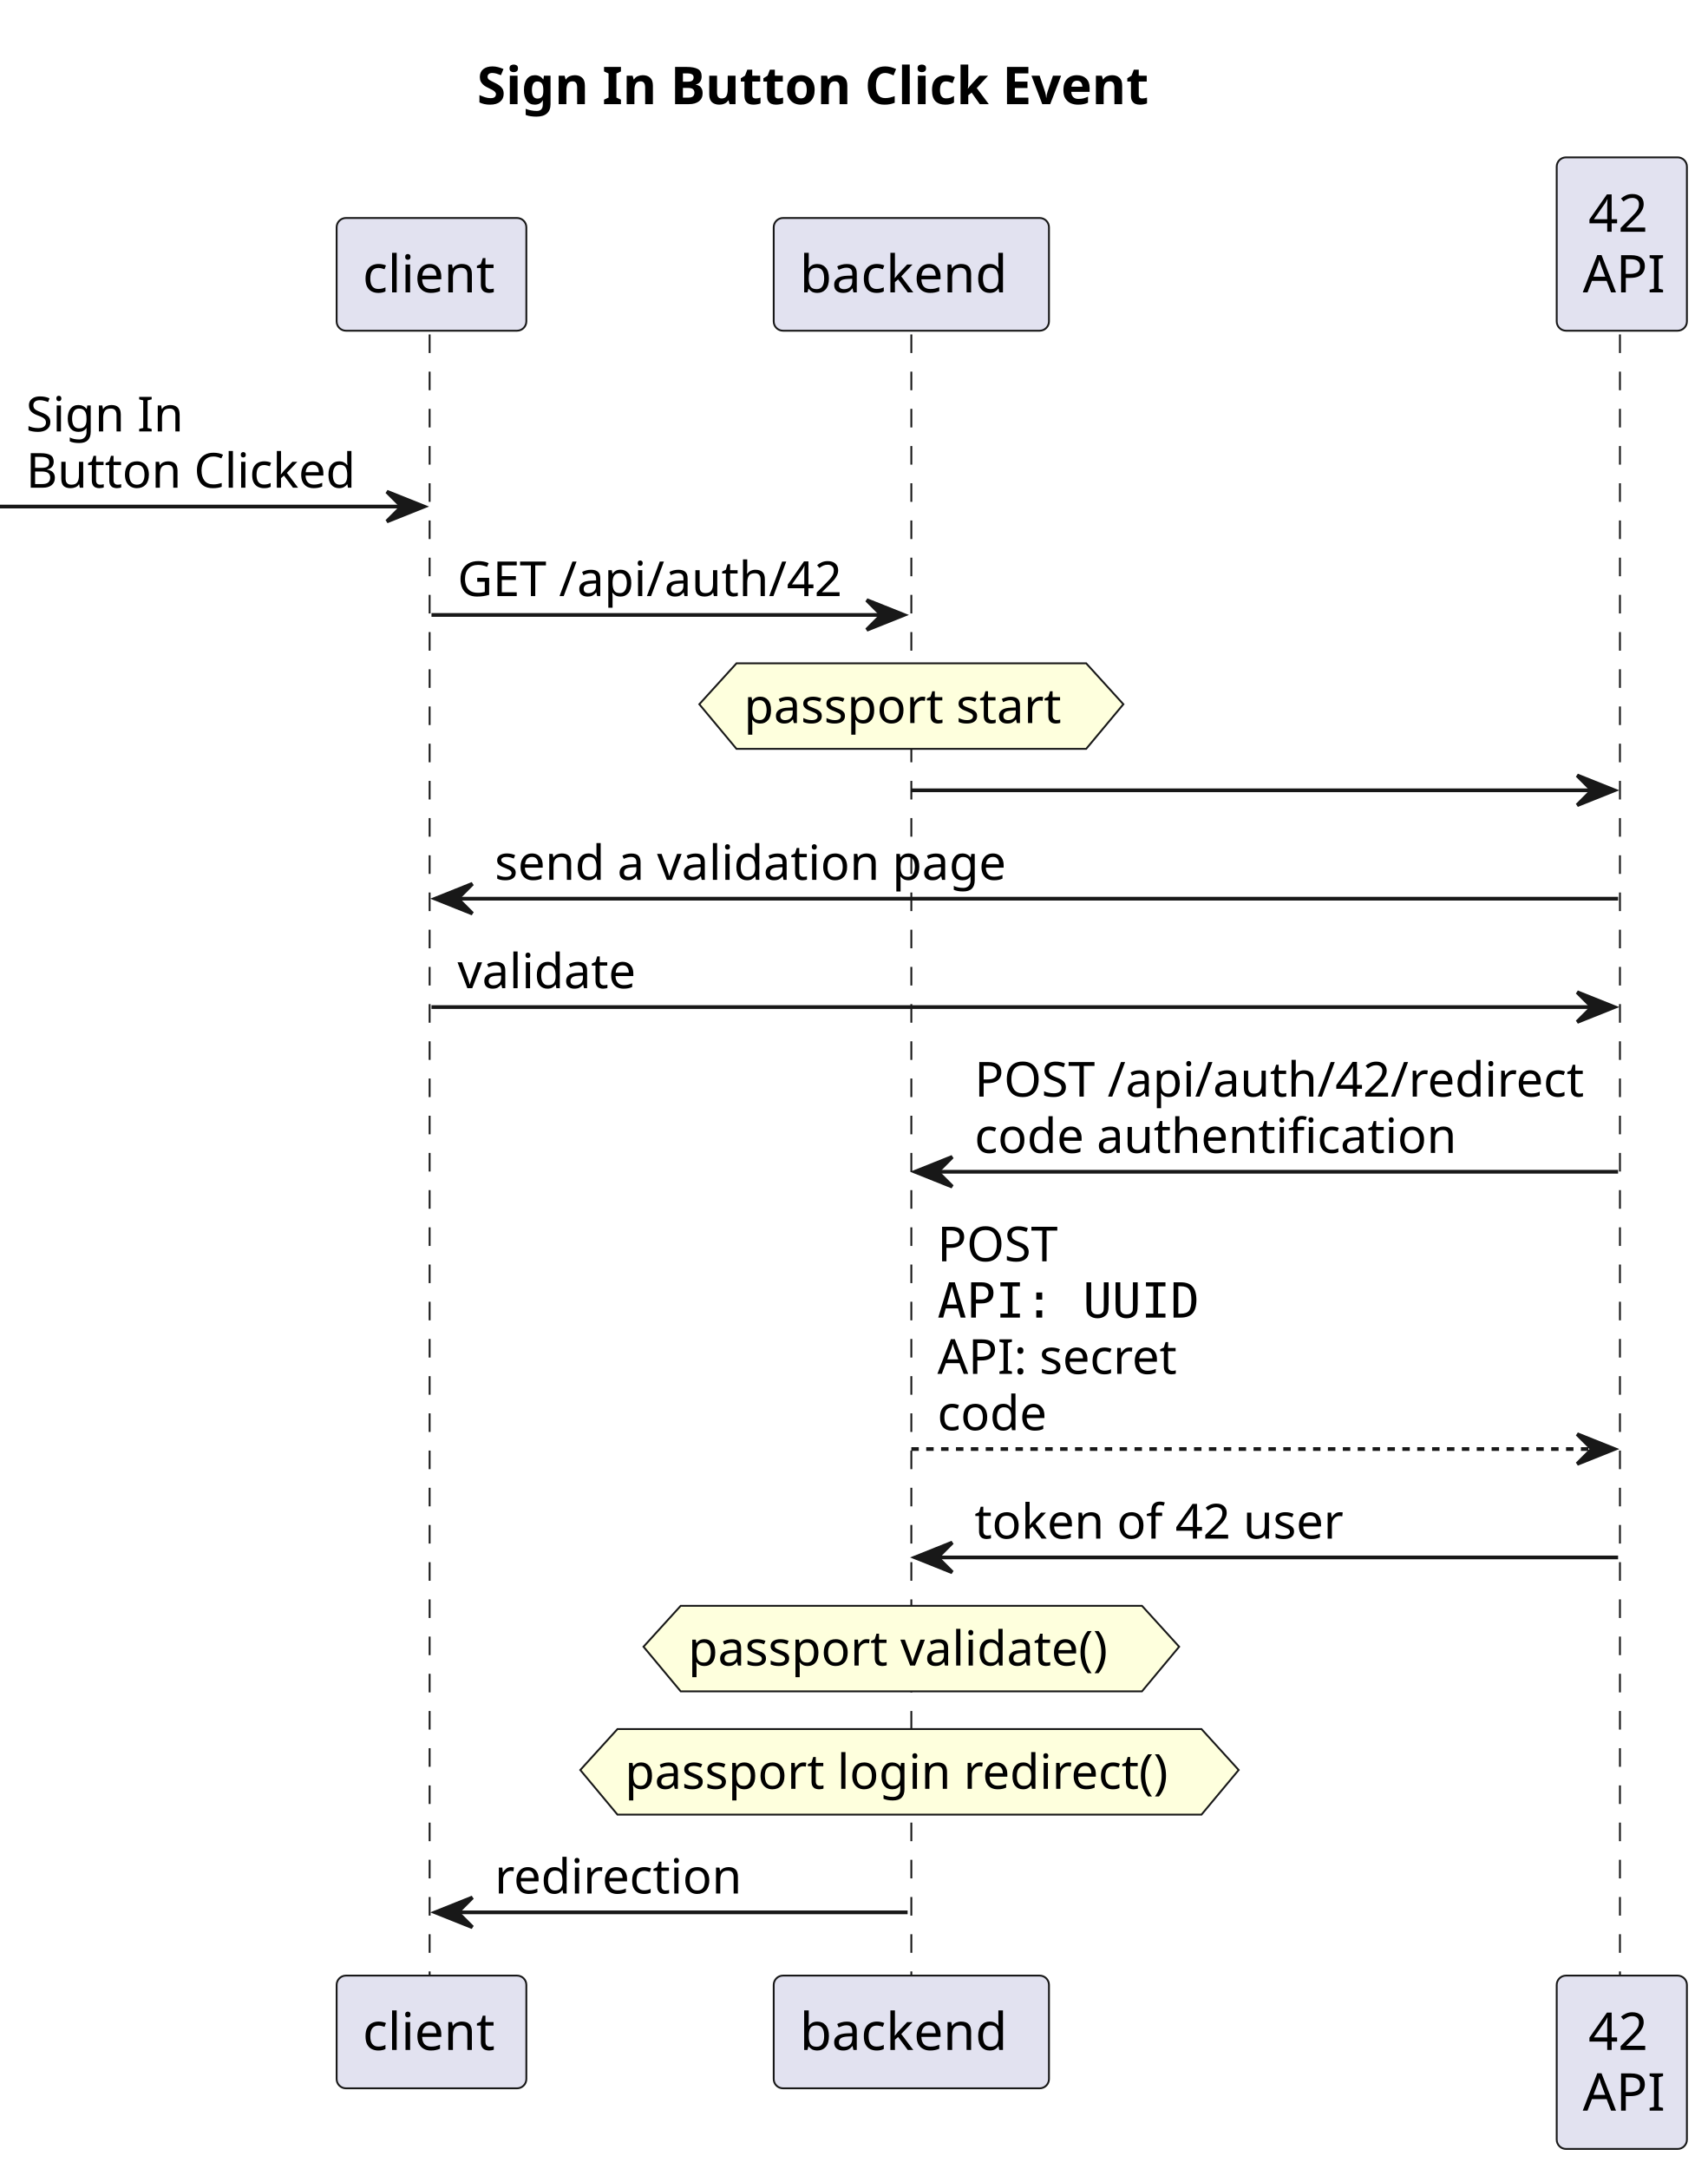
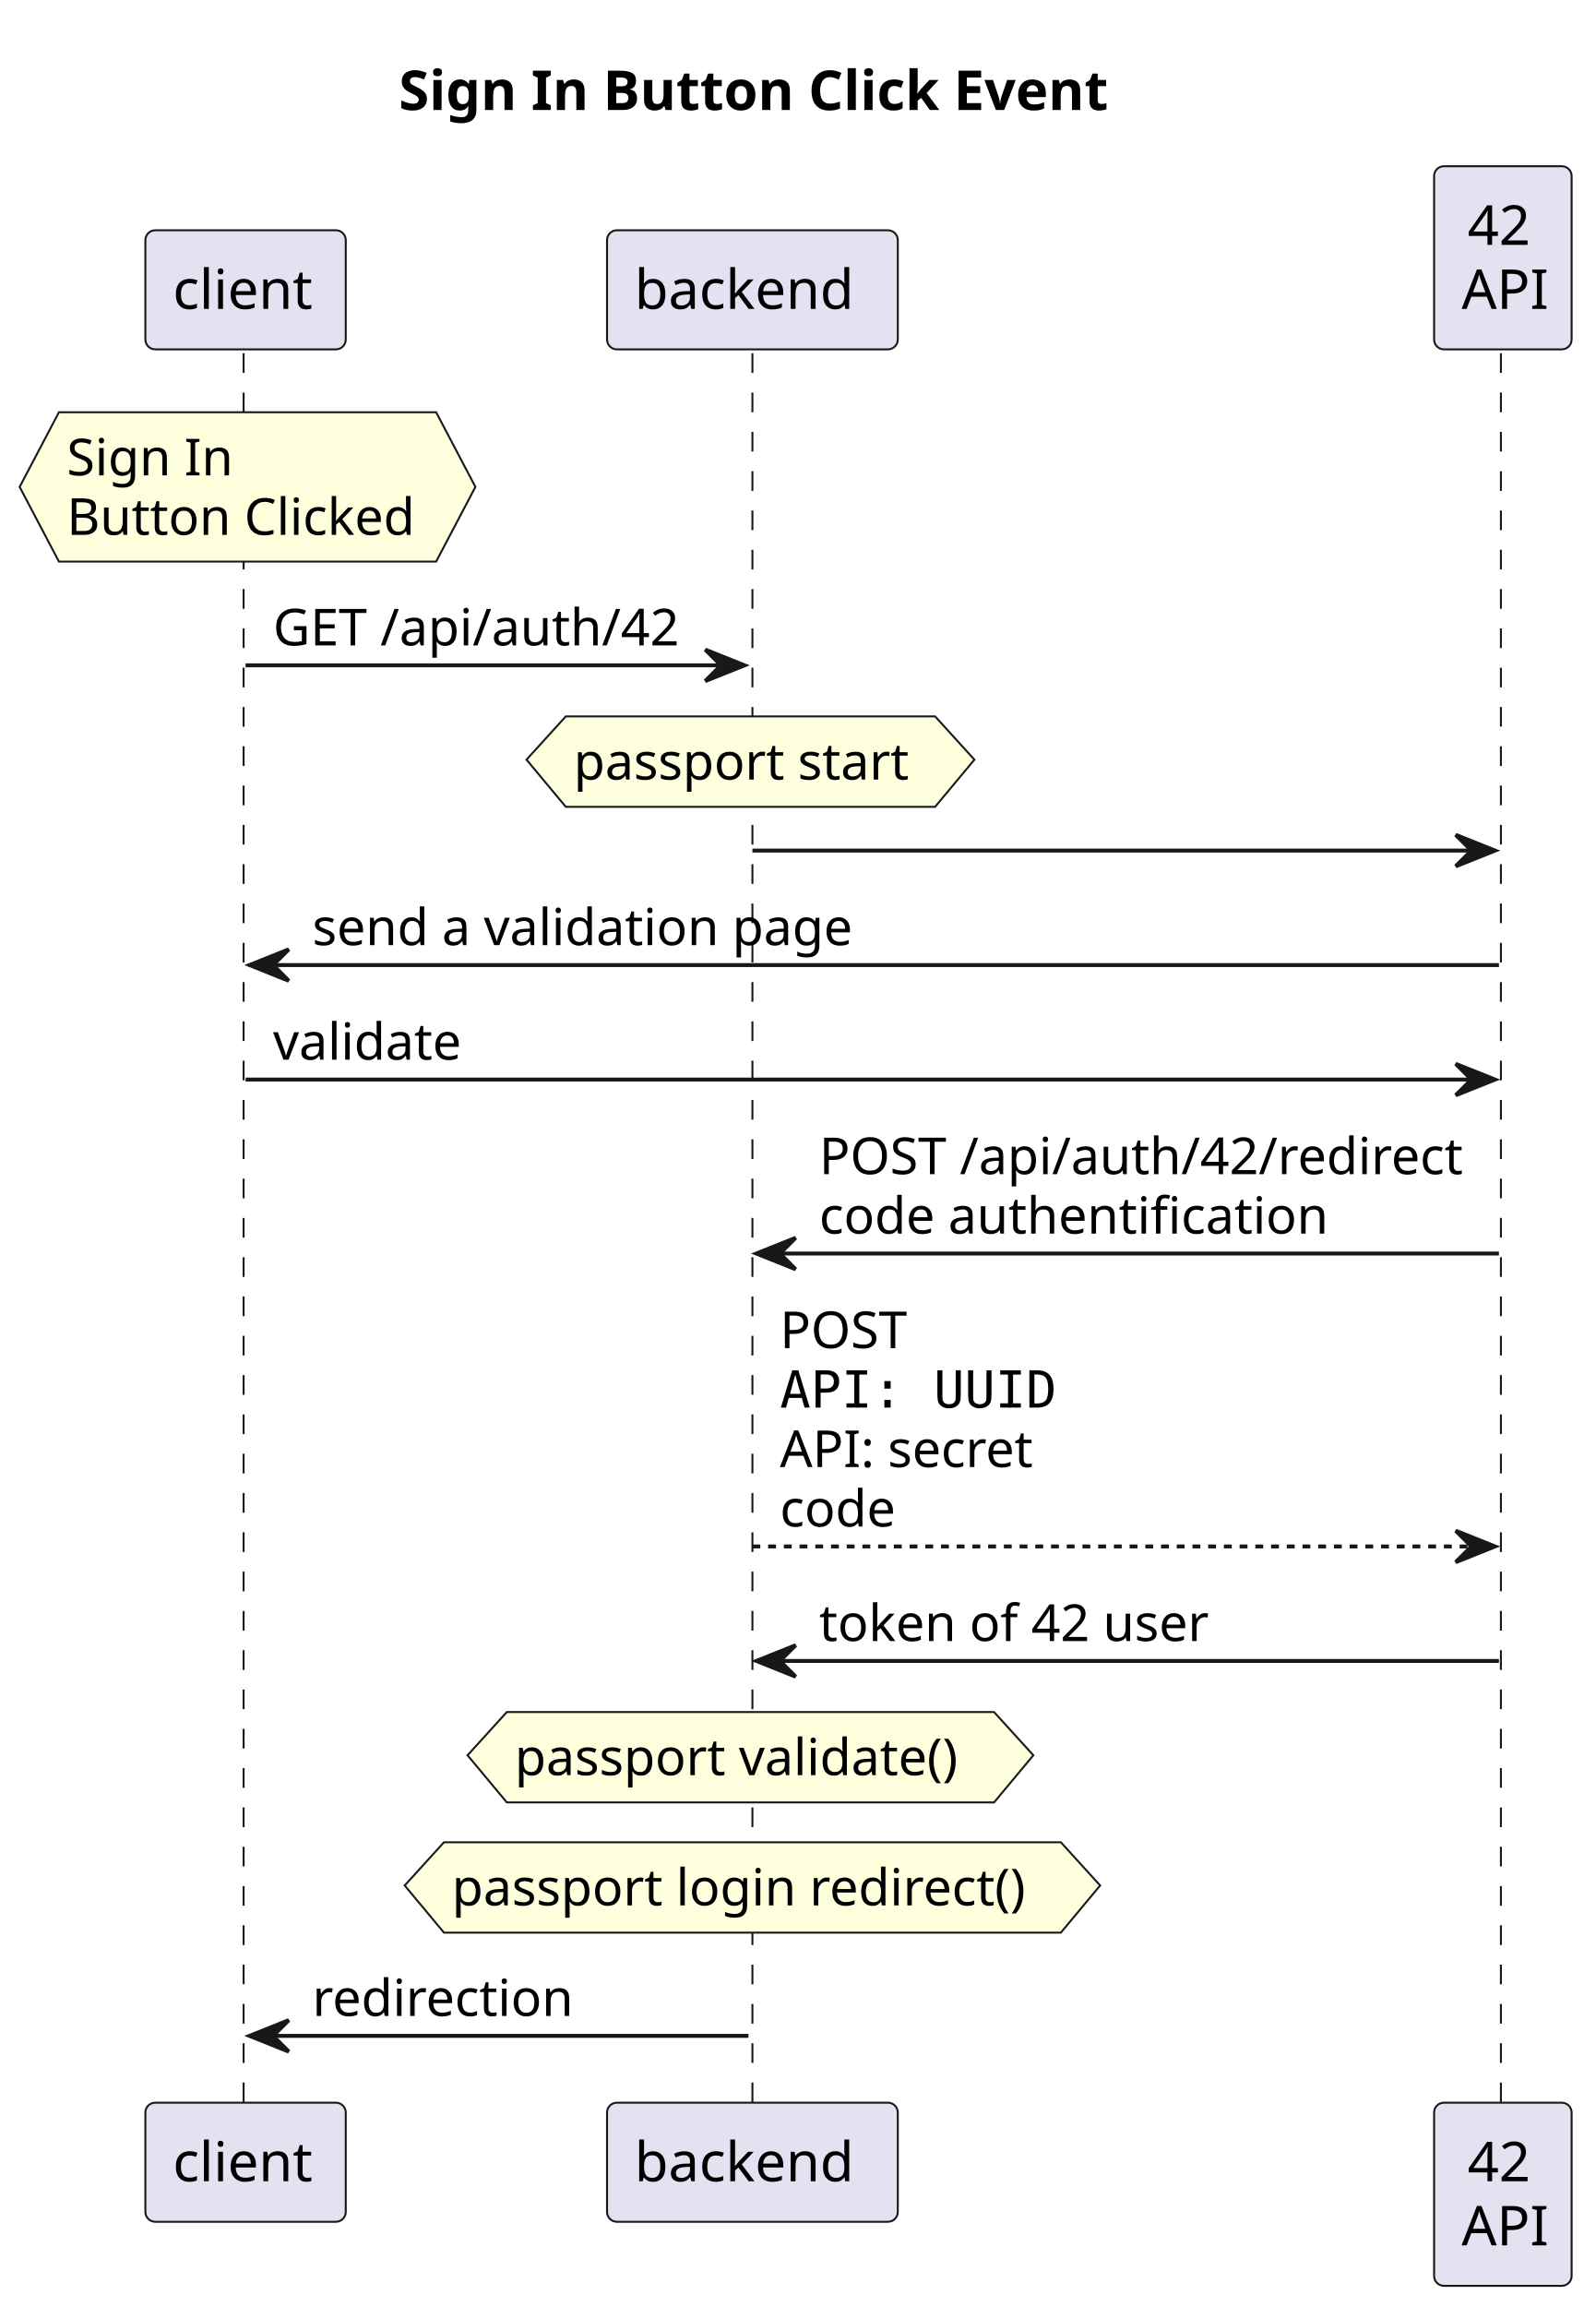
- <svg xmlns="http://www.w3.org/2000/svg" contentStyleType="text/css" height="583px" preserveAspectRatio="none" style="width:459px;height:583px;background:#FFFFFF;" version="1.1" viewBox="0 0 459 583" width="459px" zoomAndPan="magnify">
+ <svg xmlns="http://www.w3.org/2000/svg" contentStyleType="text/css" height="587px" preserveAspectRatio="none" style="width:406px;height:587px;background:#FFFFFF;" version="1.1" viewBox="0 0 406 587" width="406px" zoomAndPan="magnify">
  <defs />
  <g>
-     <text fill="#000000" font-family="sans-serif" font-size="14" font-weight="bold" lengthAdjust="spacing" textLength="201" x="128.25" y="27.995">Sign In Button Click Event</text>
-     <line style="stroke:#181818;stroke-width:0.5;stroke-dasharray:5.0,5.0;" x1="115.5" x2="115.5" y1="89.891" y2="532.016" />
-     <line style="stroke:#181818;stroke-width:0.5;stroke-dasharray:5.0,5.0;" x1="245" x2="245" y1="89.891" y2="532.016" />
-     <line style="stroke:#181818;stroke-width:0.5;stroke-dasharray:5.0,5.0;" x1="435.5" x2="435.5" y1="89.891" y2="532.016" />
-     <rect fill="#E2E2F0" height="30.297" rx="2.5" ry="2.5" style="stroke:#181818;stroke-width:0.5;" width="51" x="90.5" y="58.594" />
-     <text fill="#000000" font-family="sans-serif" font-size="14" lengthAdjust="spacing" textLength="37" x="97.5" y="78.589">client</text>
-     <rect fill="#E2E2F0" height="30.297" rx="2.5" ry="2.5" style="stroke:#181818;stroke-width:0.5;" width="51" x="90.5" y="531.016" />
-     <text fill="#000000" font-family="sans-serif" font-size="14" lengthAdjust="spacing" textLength="37" x="97.5" y="551.011">client</text>
-     <rect fill="#E2E2F0" height="30.297" rx="2.5" ry="2.5" style="stroke:#181818;stroke-width:0.5;" width="74" x="208" y="58.594" />
-     <text fill="#000000" font-family="sans-serif" font-size="14" lengthAdjust="spacing" textLength="60" x="215" y="78.589">backend</text>
-     <rect fill="#E2E2F0" height="30.297" rx="2.5" ry="2.5" style="stroke:#181818;stroke-width:0.5;" width="74" x="208" y="531.016" />
-     <text fill="#000000" font-family="sans-serif" font-size="14" lengthAdjust="spacing" textLength="60" x="215" y="551.011">backend</text>
-     <rect fill="#E2E2F0" height="46.594" rx="2.5" ry="2.5" style="stroke:#181818;stroke-width:0.5;" width="35" x="418.5" y="42.297" />
-     <text fill="#000000" font-family="sans-serif" font-size="14" lengthAdjust="spacing" textLength="18" x="427" y="62.292">42</text>
-     <text fill="#000000" font-family="sans-serif" font-size="14" lengthAdjust="spacing" textLength="21" x="425.5" y="78.589">API</text>
-     <rect fill="#E2E2F0" height="46.594" rx="2.5" ry="2.5" style="stroke:#181818;stroke-width:0.5;" width="35" x="418.5" y="531.016" />
-     <text fill="#000000" font-family="sans-serif" font-size="14" lengthAdjust="spacing" textLength="18" x="427" y="551.011">42</text>
-     <text fill="#000000" font-family="sans-serif" font-size="14" lengthAdjust="spacing" textLength="21" x="425.5" y="567.308">API</text>
-     <polygon fill="#181818" points="104,132.156,114,136.156,104,140.156,108,136.156" style="stroke:#181818;stroke-width:1.0;" />
-     <line style="stroke:#181818;stroke-width:1.0;" x1="0" x2="110" y1="136.156" y2="136.156" />
-     <text fill="#000000" font-family="sans-serif" font-size="13" lengthAdjust="spacing" textLength="43" x="7" y="115.957">Sign In</text>
-     <text fill="#000000" font-family="sans-serif" font-size="13" lengthAdjust="spacing" textLength="92" x="7" y="131.09">Button Clicked</text>
-     <polygon fill="#181818" points="233,161.289,243,165.289,233,169.289,237,165.289" style="stroke:#181818;stroke-width:1.0;" />
-     <line style="stroke:#181818;stroke-width:1.0;" x1="116" x2="239" y1="165.289" y2="165.289" />
-     <text fill="#000000" font-family="sans-serif" font-size="13" lengthAdjust="spacing" textLength="105" x="123" y="160.223">GET /api/auth/42</text>
-     <polygon fill="#FEFFDD" points="198,178.289,292,178.289,302,189.289,292,201.289,198,201.289,188,189.289,198,178.289" style="stroke:#181818;stroke-width:0.5;" />
-     <text fill="#000000" font-family="sans-serif" font-size="13" lengthAdjust="spacing" textLength="90" x="200" y="194.356">passport start</text>
-     <polygon fill="#181818" points="424,208.422,434,212.422,424,216.422,428,212.422" style="stroke:#181818;stroke-width:1.0;" />
-     <line style="stroke:#181818;stroke-width:1.0;" x1="245" x2="430" y1="212.422" y2="212.422" />
-     <polygon fill="#181818" points="127,237.555,117,241.555,127,245.555,123,241.555" style="stroke:#181818;stroke-width:1.0;" />
-     <line style="stroke:#181818;stroke-width:1.0;" x1="121" x2="435" y1="241.555" y2="241.555" />
-     <text fill="#000000" font-family="sans-serif" font-size="13" lengthAdjust="spacing" textLength="144" x="133" y="236.489">send a validation page</text>
-     <polygon fill="#181818" points="424,266.688,434,270.688,424,274.688,428,270.688" style="stroke:#181818;stroke-width:1.0;" />
-     <line style="stroke:#181818;stroke-width:1.0;" x1="116" x2="430" y1="270.688" y2="270.688" />
-     <text fill="#000000" font-family="sans-serif" font-size="13" lengthAdjust="spacing" textLength="50" x="123" y="265.622">validate</text>
-     <polygon fill="#181818" points="256,310.953,246,314.953,256,318.953,252,314.953" style="stroke:#181818;stroke-width:1.0;" />
-     <line style="stroke:#181818;stroke-width:1.0;" x1="250" x2="435" y1="314.953" y2="314.953" />
-     <text fill="#000000" font-family="sans-serif" font-size="13" lengthAdjust="spacing" textLength="167" x="262" y="294.754">POST /api/auth/42/redirect</text>
-     <text fill="#000000" font-family="sans-serif" font-size="13" lengthAdjust="spacing" textLength="134" x="262" y="309.887">code authentification</text>
-     <polygon fill="#181818" points="424,385.484,434,389.484,424,393.484,428,389.484" style="stroke:#181818;stroke-width:1.0;" />
-     <line style="stroke:#181818;stroke-width:1.0;stroke-dasharray:2.0,2.0;" x1="245" x2="430" y1="389.484" y2="389.484" />
-     <text fill="#000000" font-family="sans-serif" font-size="13" lengthAdjust="spacing" textLength="34" x="252" y="339.02">POST</text>
-     <text fill="#000000" font-family="monospace" font-size="13" lengthAdjust="spacing" textLength="72" x="252" y="354.153">API: UUID</text>
-     <text fill="#000000" font-family="sans-serif" font-size="13" lengthAdjust="spacing" textLength="68" x="252" y="369.286">API: secret</text>
-     <text fill="#000000" font-family="sans-serif" font-size="13" lengthAdjust="spacing" textLength="31" x="252" y="384.418">code</text>
-     <polygon fill="#181818" points="256,414.617,246,418.617,256,422.617,252,418.617" style="stroke:#181818;stroke-width:1.0;" />
-     <line style="stroke:#181818;stroke-width:1.0;" x1="250" x2="435" y1="418.617" y2="418.617" />
-     <text fill="#000000" font-family="sans-serif" font-size="13" lengthAdjust="spacing" textLength="104" x="262" y="413.551">token of 42 user</text>
-     <polygon fill="#FEFFDD" points="183,431.617,307,431.617,317,442.617,307,454.617,183,454.617,173,442.617,183,431.617" style="stroke:#181818;stroke-width:0.5;" />
-     <text fill="#000000" font-family="sans-serif" font-size="13" lengthAdjust="spacing" textLength="120" x="185" y="447.684">passport validate()</text>
-     <polygon fill="#FEFFDD" points="166,464.75,323,464.75,333,475.75,323,487.75,166,487.75,156,475.75,166,464.75" style="stroke:#181818;stroke-width:0.5;" />
-     <text fill="#000000" font-family="sans-serif" font-size="13" lengthAdjust="spacing" textLength="153" x="168" y="480.817">passport login redirect()</text>
-     <polygon fill="#181818" points="127,510.016,117,514.016,127,518.016,123,514.016" style="stroke:#181818;stroke-width:1.0;" />
-     <line style="stroke:#181818;stroke-width:1.0;" x1="121" x2="244" y1="514.016" y2="514.016" />
-     <text fill="#000000" font-family="sans-serif" font-size="13" lengthAdjust="spacing" textLength="68" x="133" y="508.95">redirection</text>
+     <text fill="#000000" font-family="sans-serif" font-size="14" font-weight="bold" lengthAdjust="spacing" textLength="201" x="101.5" y="27.995">Sign In Button Click Event</text>
+     <line style="stroke:#181818;stroke-width:0.5;stroke-dasharray:5.0,5.0;" x1="62" x2="62" y1="89.891" y2="536.016" />
+     <line style="stroke:#181818;stroke-width:0.5;stroke-dasharray:5.0,5.0;" x1="191.5" x2="191.5" y1="89.891" y2="536.016" />
+     <line style="stroke:#181818;stroke-width:0.5;stroke-dasharray:5.0,5.0;" x1="382" x2="382" y1="89.891" y2="536.016" />
+     <rect fill="#E2E2F0" height="30.297" rx="2.5" ry="2.5" style="stroke:#181818;stroke-width:0.5;" width="51" x="37" y="58.594" />
+     <text fill="#000000" font-family="sans-serif" font-size="14" lengthAdjust="spacing" textLength="37" x="44" y="78.589">client</text>
+     <rect fill="#E2E2F0" height="30.297" rx="2.5" ry="2.5" style="stroke:#181818;stroke-width:0.5;" width="51" x="37" y="535.016" />
+     <text fill="#000000" font-family="sans-serif" font-size="14" lengthAdjust="spacing" textLength="37" x="44" y="555.011">client</text>
+     <rect fill="#E2E2F0" height="30.297" rx="2.5" ry="2.5" style="stroke:#181818;stroke-width:0.5;" width="74" x="154.5" y="58.594" />
+     <text fill="#000000" font-family="sans-serif" font-size="14" lengthAdjust="spacing" textLength="60" x="161.5" y="78.589">backend</text>
+     <rect fill="#E2E2F0" height="30.297" rx="2.5" ry="2.5" style="stroke:#181818;stroke-width:0.5;" width="74" x="154.5" y="535.016" />
+     <text fill="#000000" font-family="sans-serif" font-size="14" lengthAdjust="spacing" textLength="60" x="161.5" y="555.011">backend</text>
+     <rect fill="#E2E2F0" height="46.594" rx="2.5" ry="2.5" style="stroke:#181818;stroke-width:0.5;" width="35" x="365" y="42.297" />
+     <text fill="#000000" font-family="sans-serif" font-size="14" lengthAdjust="spacing" textLength="18" x="373.5" y="62.292">42</text>
+     <text fill="#000000" font-family="sans-serif" font-size="14" lengthAdjust="spacing" textLength="21" x="372" y="78.589">API</text>
+     <rect fill="#E2E2F0" height="46.594" rx="2.5" ry="2.5" style="stroke:#181818;stroke-width:0.5;" width="35" x="365" y="535.016" />
+     <text fill="#000000" font-family="sans-serif" font-size="14" lengthAdjust="spacing" textLength="18" x="373.5" y="555.011">42</text>
+     <text fill="#000000" font-family="sans-serif" font-size="14" lengthAdjust="spacing" textLength="21" x="372" y="571.308">API</text>
+     <polygon fill="#FEFFDD" points="15,104.891,111,104.891,121,123.891,111,142.891,15,142.891,5,123.891,15,104.891" style="stroke:#181818;stroke-width:0.5;" />
+     <text fill="#000000" font-family="sans-serif" font-size="13" lengthAdjust="spacing" textLength="43" x="17" y="120.957">Sign In</text>
+     <text fill="#000000" font-family="sans-serif" font-size="13" lengthAdjust="spacing" textLength="92" x="17" y="136.09">Button Clicked</text>
+     <polygon fill="#181818" points="179.5,165.289,189.5,169.289,179.5,173.289,183.5,169.289" style="stroke:#181818;stroke-width:1.0;" />
+     <line style="stroke:#181818;stroke-width:1.0;" x1="62.5" x2="185.5" y1="169.289" y2="169.289" />
+     <text fill="#000000" font-family="sans-serif" font-size="13" lengthAdjust="spacing" textLength="105" x="69.5" y="164.223">GET /api/auth/42</text>
+     <polygon fill="#FEFFDD" points="144,182.289,238,182.289,248,193.289,238,205.289,144,205.289,134,193.289,144,182.289" style="stroke:#181818;stroke-width:0.5;" />
+     <text fill="#000000" font-family="sans-serif" font-size="13" lengthAdjust="spacing" textLength="90" x="146" y="198.356">passport start</text>
+     <polygon fill="#181818" points="370.5,212.422,380.5,216.422,370.5,220.422,374.5,216.422" style="stroke:#181818;stroke-width:1.0;" />
+     <line style="stroke:#181818;stroke-width:1.0;" x1="191.5" x2="376.5" y1="216.422" y2="216.422" />
+     <polygon fill="#181818" points="73.5,241.555,63.5,245.555,73.5,249.555,69.5,245.555" style="stroke:#181818;stroke-width:1.0;" />
+     <line style="stroke:#181818;stroke-width:1.0;" x1="67.5" x2="381.5" y1="245.555" y2="245.555" />
+     <text fill="#000000" font-family="sans-serif" font-size="13" lengthAdjust="spacing" textLength="144" x="79.5" y="240.489">send a validation page</text>
+     <polygon fill="#181818" points="370.5,270.688,380.5,274.688,370.5,278.688,374.5,274.688" style="stroke:#181818;stroke-width:1.0;" />
+     <line style="stroke:#181818;stroke-width:1.0;" x1="62.5" x2="376.5" y1="274.688" y2="274.688" />
+     <text fill="#000000" font-family="sans-serif" font-size="13" lengthAdjust="spacing" textLength="50" x="69.5" y="269.622">validate</text>
+     <polygon fill="#181818" points="202.5,314.953,192.5,318.953,202.5,322.953,198.5,318.953" style="stroke:#181818;stroke-width:1.0;" />
+     <line style="stroke:#181818;stroke-width:1.0;" x1="196.5" x2="381.5" y1="318.953" y2="318.953" />
+     <text fill="#000000" font-family="sans-serif" font-size="13" lengthAdjust="spacing" textLength="167" x="208.5" y="298.754">POST /api/auth/42/redirect</text>
+     <text fill="#000000" font-family="sans-serif" font-size="13" lengthAdjust="spacing" textLength="134" x="208.5" y="313.887">code authentification</text>
+     <polygon fill="#181818" points="370.5,389.484,380.5,393.484,370.5,397.484,374.5,393.484" style="stroke:#181818;stroke-width:1.0;" />
+     <line style="stroke:#181818;stroke-width:1.0;stroke-dasharray:2.0,2.0;" x1="191.5" x2="376.5" y1="393.484" y2="393.484" />
+     <text fill="#000000" font-family="sans-serif" font-size="13" lengthAdjust="spacing" textLength="34" x="198.5" y="343.02">POST</text>
+     <text fill="#000000" font-family="monospace" font-size="13" lengthAdjust="spacing" textLength="72" x="198.5" y="358.153">API: UUID</text>
+     <text fill="#000000" font-family="sans-serif" font-size="13" lengthAdjust="spacing" textLength="68" x="198.5" y="373.286">API: secret</text>
+     <text fill="#000000" font-family="sans-serif" font-size="13" lengthAdjust="spacing" textLength="31" x="198.5" y="388.418">code</text>
+     <polygon fill="#181818" points="202.5,418.617,192.5,422.617,202.5,426.617,198.5,422.617" style="stroke:#181818;stroke-width:1.0;" />
+     <line style="stroke:#181818;stroke-width:1.0;" x1="196.5" x2="381.5" y1="422.617" y2="422.617" />
+     <text fill="#000000" font-family="sans-serif" font-size="13" lengthAdjust="spacing" textLength="104" x="208.5" y="417.551">token of 42 user</text>
+     <polygon fill="#FEFFDD" points="129,435.617,253,435.617,263,446.617,253,458.617,129,458.617,119,446.617,129,435.617" style="stroke:#181818;stroke-width:0.5;" />
+     <text fill="#000000" font-family="sans-serif" font-size="13" lengthAdjust="spacing" textLength="120" x="131" y="451.684">passport validate()</text>
+     <polygon fill="#FEFFDD" points="113,468.75,270,468.75,280,479.75,270,491.75,113,491.75,103,479.75,113,468.75" style="stroke:#181818;stroke-width:0.5;" />
+     <text fill="#000000" font-family="sans-serif" font-size="13" lengthAdjust="spacing" textLength="153" x="115" y="484.817">passport login redirect()</text>
+     <polygon fill="#181818" points="73.5,514.016,63.5,518.016,73.5,522.016,69.5,518.016" style="stroke:#181818;stroke-width:1.0;" />
+     <line style="stroke:#181818;stroke-width:1.0;" x1="67.5" x2="190.5" y1="518.016" y2="518.016" />
+     <text fill="#000000" font-family="sans-serif" font-size="13" lengthAdjust="spacing" textLength="68" x="79.5" y="512.95">redirection</text>
  </g>
</svg>
